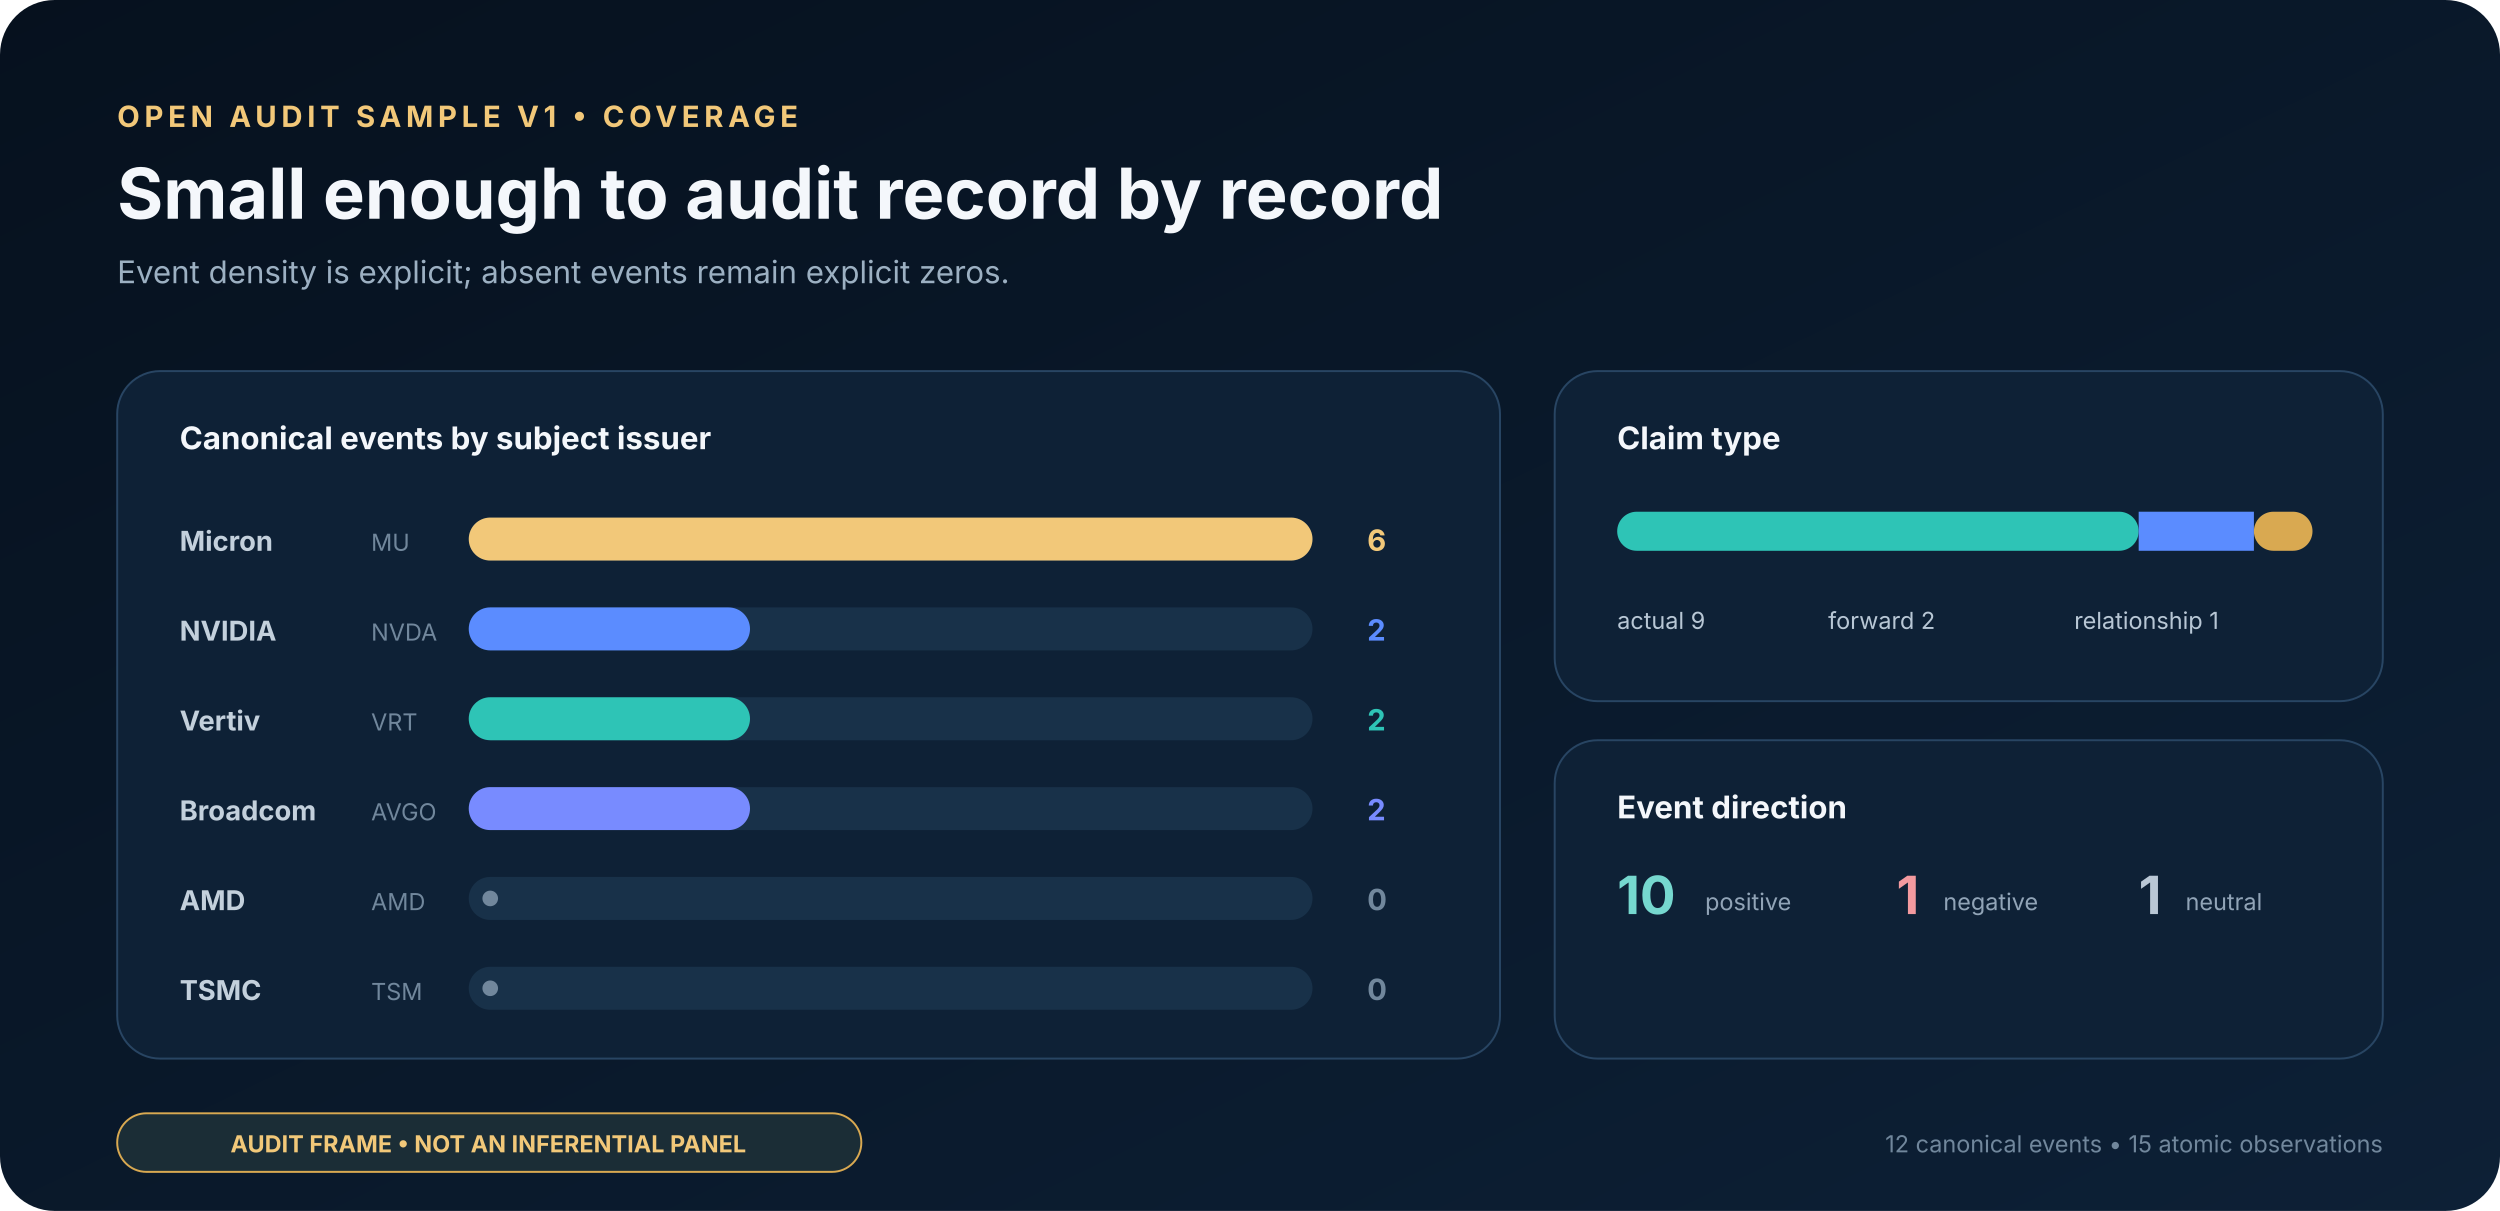
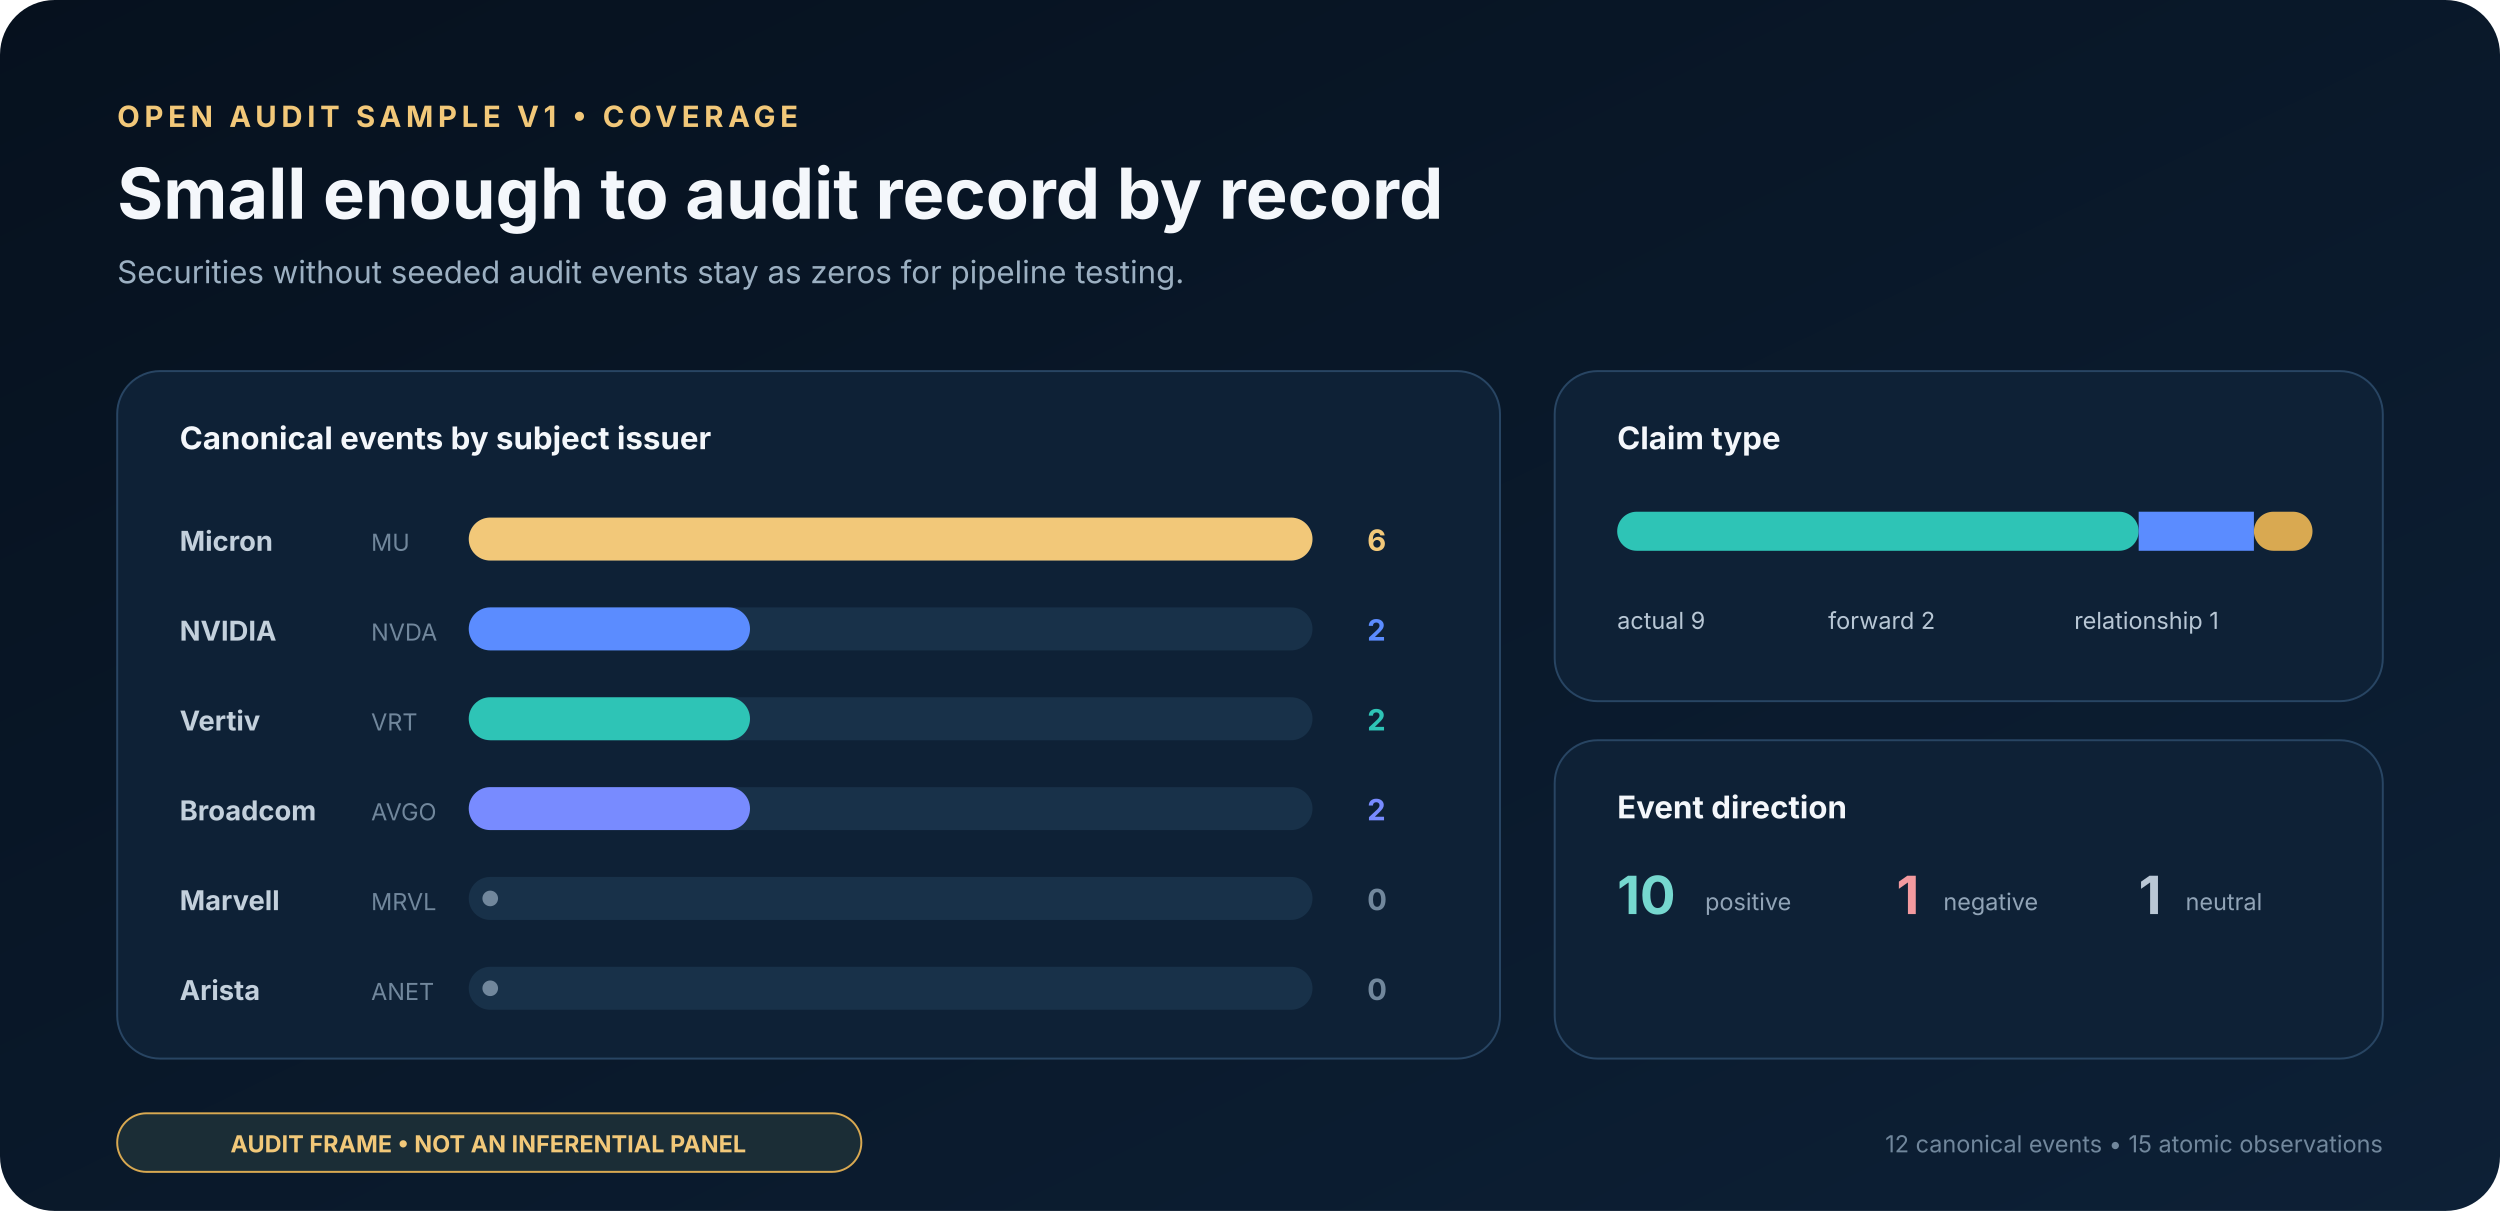
<svg xmlns="http://www.w3.org/2000/svg" width="1280" height="620" viewBox="0 0 1280 620" role="img" aria-labelledby="title desc">
  <defs>
    <linearGradient id="bg" x1="0" y1="0" x2="1" y2="1">
      <stop stop-color="#06111e" />
      <stop offset="1" stop-color="#0d2036" />
    </linearGradient>
    <filter id="sh">
      <feDropShadow dx="0" dy="7" stdDeviation="9" flood-color="#000814" flood-opacity=".45" />
    </filter>
  </defs>
  <rect width="1280" height="620" rx="28" fill="url(#bg)" />
  <text x="60" y="65" fill="#f2c879" font-family="Inter,ui-sans-serif,system-ui,-apple-system,BlinkMacSystemFont,'Segoe UI',sans-serif" font-size="15" font-weight="750" letter-spacing="2.4">OPEN AUDIT SAMPLE V1 • COVERAGE</text>
  <text x="60" y="112" fill="#f4f7fb" font-family="Inter,ui-sans-serif,system-ui,-apple-system,BlinkMacSystemFont,'Segoe UI',sans-serif" font-size="36" font-weight="750">Small enough to audit record by record</text>
-   <text x="60" y="145" fill="#9cb0c2" font-family="Inter,ui-sans-serif,system-ui,-apple-system,BlinkMacSystemFont,'Segoe UI',sans-serif" font-size="16">Event density is explicit; absent events remain explicit zeros.</text>
+   <text x="60" y="145" fill="#9cb0c2" font-family="Inter,ui-sans-serif,system-ui,-apple-system,BlinkMacSystemFont,'Segoe UI',sans-serif" font-size="16">Securities without seeded audit events stay as zeros for pipeline testing.</text>
  <rect x="60" y="190" width="708" height="352" rx="22" fill="#0e2136" stroke="#284563" />
  <text x="92" y="230" fill="#f4f7fb" font-family="Inter,ui-sans-serif,system-ui,-apple-system,BlinkMacSystemFont,'Segoe UI',sans-serif" font-size="16" font-weight="750">Canonical events by subject issuer</text>
  <text x="92" y="282" fill="#c3d0dc" font-family="Inter,ui-sans-serif,system-ui,-apple-system,BlinkMacSystemFont,'Segoe UI',sans-serif" font-size="14" font-weight="650">Micron</text>
  <text x="190" y="282" fill="#71879c" font-family="Inter,ui-sans-serif,system-ui,-apple-system,BlinkMacSystemFont,'Segoe UI',sans-serif" font-size="12">MU</text>
  <rect x="240" y="265" width="432" height="22" rx="11" fill="#183149" />
  <rect x="240" y="265" width="432" height="22" rx="11" fill="#f2c879" />
  <text x="700" y="282" fill="#f2c879" font-family="Inter,ui-sans-serif,system-ui,-apple-system,BlinkMacSystemFont,'Segoe UI',sans-serif" font-size="15" font-weight="750">6</text>
  <text x="92" y="328" fill="#c3d0dc" font-family="Inter,ui-sans-serif,system-ui,-apple-system,BlinkMacSystemFont,'Segoe UI',sans-serif" font-size="14" font-weight="650">NVIDIA</text>
  <text x="190" y="328" fill="#71879c" font-family="Inter,ui-sans-serif,system-ui,-apple-system,BlinkMacSystemFont,'Segoe UI',sans-serif" font-size="12">NVDA</text>
  <rect x="240" y="311" width="432" height="22" rx="11" fill="#183149" />
  <rect x="240" y="311" width="144" height="22" rx="11" fill="#5b8cff" />
  <text x="700" y="328" fill="#5b8cff" font-family="Inter,ui-sans-serif,system-ui,-apple-system,BlinkMacSystemFont,'Segoe UI',sans-serif" font-size="15" font-weight="750">2</text>
  <text x="92" y="374" fill="#c3d0dc" font-family="Inter,ui-sans-serif,system-ui,-apple-system,BlinkMacSystemFont,'Segoe UI',sans-serif" font-size="14" font-weight="650">Vertiv</text>
  <text x="190" y="374" fill="#71879c" font-family="Inter,ui-sans-serif,system-ui,-apple-system,BlinkMacSystemFont,'Segoe UI',sans-serif" font-size="12">VRT</text>
  <rect x="240" y="357" width="432" height="22" rx="11" fill="#183149" />
  <rect x="240" y="357" width="144" height="22" rx="11" fill="#2ec4b6" />
  <text x="700" y="374" fill="#2ec4b6" font-family="Inter,ui-sans-serif,system-ui,-apple-system,BlinkMacSystemFont,'Segoe UI',sans-serif" font-size="15" font-weight="750">2</text>
  <text x="92" y="420" fill="#c3d0dc" font-family="Inter,ui-sans-serif,system-ui,-apple-system,BlinkMacSystemFont,'Segoe UI',sans-serif" font-size="14" font-weight="650">Broadcom</text>
  <text x="190" y="420" fill="#71879c" font-family="Inter,ui-sans-serif,system-ui,-apple-system,BlinkMacSystemFont,'Segoe UI',sans-serif" font-size="12">AVGO</text>
  <rect x="240" y="403" width="432" height="22" rx="11" fill="#183149" />
  <rect x="240" y="403" width="144" height="22" rx="11" fill="#788bff" />
  <text x="700" y="420" fill="#788bff" font-family="Inter,ui-sans-serif,system-ui,-apple-system,BlinkMacSystemFont,'Segoe UI',sans-serif" font-size="15" font-weight="750">2</text>
-   <text x="92" y="466" fill="#c3d0dc" font-family="Inter,ui-sans-serif,system-ui,-apple-system,BlinkMacSystemFont,'Segoe UI',sans-serif" font-size="14" font-weight="650">AMD</text>
-   <text x="190" y="466" fill="#71879c" font-family="Inter,ui-sans-serif,system-ui,-apple-system,BlinkMacSystemFont,'Segoe UI',sans-serif" font-size="12">AMD</text>
+   <text x="92" y="466" fill="#c3d0dc" font-family="Inter,ui-sans-serif,system-ui,-apple-system,BlinkMacSystemFont,'Segoe UI',sans-serif" font-size="14" font-weight="650">Marvell</text>
+   <text x="190" y="466" fill="#71879c" font-family="Inter,ui-sans-serif,system-ui,-apple-system,BlinkMacSystemFont,'Segoe UI',sans-serif" font-size="12">MRVL</text>
  <rect x="240" y="449" width="432" height="22" rx="11" fill="#183149" />
  <circle cx="251" cy="460" r="4" fill="#71879c" />
  <text x="700" y="466" fill="#71879c" font-family="Inter,ui-sans-serif,system-ui,-apple-system,BlinkMacSystemFont,'Segoe UI',sans-serif" font-size="15" font-weight="750">0</text>
-   <text x="92" y="512" fill="#c3d0dc" font-family="Inter,ui-sans-serif,system-ui,-apple-system,BlinkMacSystemFont,'Segoe UI',sans-serif" font-size="14" font-weight="650">TSMC</text>
-   <text x="190" y="512" fill="#71879c" font-family="Inter,ui-sans-serif,system-ui,-apple-system,BlinkMacSystemFont,'Segoe UI',sans-serif" font-size="12">TSM</text>
+   <text x="92" y="512" fill="#c3d0dc" font-family="Inter,ui-sans-serif,system-ui,-apple-system,BlinkMacSystemFont,'Segoe UI',sans-serif" font-size="14" font-weight="650">Arista</text>
+   <text x="190" y="512" fill="#71879c" font-family="Inter,ui-sans-serif,system-ui,-apple-system,BlinkMacSystemFont,'Segoe UI',sans-serif" font-size="12">ANET</text>
  <rect x="240" y="495" width="432" height="22" rx="11" fill="#183149" />
  <circle cx="251" cy="506" r="4" fill="#71879c" />
  <text x="700" y="512" fill="#71879c" font-family="Inter,ui-sans-serif,system-ui,-apple-system,BlinkMacSystemFont,'Segoe UI',sans-serif" font-size="15" font-weight="750">0</text>
  <rect x="796" y="190" width="424" height="169" rx="22" fill="#0e2136" stroke="#284563" />
  <text x="828" y="230" fill="#f4f7fb" font-family="Inter,ui-sans-serif,system-ui,-apple-system,BlinkMacSystemFont,'Segoe UI',sans-serif" font-size="16" font-weight="750">Claim type</text>
  <rect x="828" y="262" width="267" height="20" rx="10" fill="#2ec4b6" />
  <rect x="1095" y="262" width="59" height="20" fill="#5b8cff" />
  <rect x="1154" y="262" width="30" height="20" rx="10" fill="#d9a951" />
  <text x="828" y="322" fill="#b8c7d5" font-family="Inter,ui-sans-serif,system-ui,-apple-system,BlinkMacSystemFont,'Segoe UI',sans-serif" font-size="12">actual 9</text>
  <text x="936" y="322" fill="#b8c7d5" font-family="Inter,ui-sans-serif,system-ui,-apple-system,BlinkMacSystemFont,'Segoe UI',sans-serif" font-size="12">forward 2</text>
  <text x="1062" y="322" fill="#b8c7d5" font-family="Inter,ui-sans-serif,system-ui,-apple-system,BlinkMacSystemFont,'Segoe UI',sans-serif" font-size="12">relationship 1</text>
  <rect x="796" y="379" width="424" height="163" rx="22" fill="#0e2136" stroke="#284563" />
  <text x="828" y="419" fill="#f4f7fb" font-family="Inter,ui-sans-serif,system-ui,-apple-system,BlinkMacSystemFont,'Segoe UI',sans-serif" font-size="16" font-weight="750">Event direction</text>
  <text x="828" y="468" fill="#76d8cf" font-family="Inter,ui-sans-serif,system-ui,-apple-system,BlinkMacSystemFont,'Segoe UI',sans-serif" font-size="27" font-weight="750">10</text>
  <text x="873" y="466" fill="#91a4b7" font-family="Inter,ui-sans-serif,system-ui,-apple-system,BlinkMacSystemFont,'Segoe UI',sans-serif" font-size="12">positive</text>
  <text x="971" y="468" fill="#f39a9f" font-family="Inter,ui-sans-serif,system-ui,-apple-system,BlinkMacSystemFont,'Segoe UI',sans-serif" font-size="27" font-weight="750">1</text>
  <text x="995" y="466" fill="#91a4b7" font-family="Inter,ui-sans-serif,system-ui,-apple-system,BlinkMacSystemFont,'Segoe UI',sans-serif" font-size="12">negative</text>
  <text x="1095" y="468" fill="#b9c7d5" font-family="Inter,ui-sans-serif,system-ui,-apple-system,BlinkMacSystemFont,'Segoe UI',sans-serif" font-size="27" font-weight="750">1</text>
  <text x="1119" y="466" fill="#91a4b7" font-family="Inter,ui-sans-serif,system-ui,-apple-system,BlinkMacSystemFont,'Segoe UI',sans-serif" font-size="12">neutral</text>
  <rect x="60" y="570" width="381" height="30" rx="15" fill="#1b2d36" stroke="#d9a951" />
  <text x="250" y="590" text-anchor="middle" fill="#f2c879" font-family="Inter,ui-sans-serif,system-ui,-apple-system,BlinkMacSystemFont,'Segoe UI',sans-serif" font-size="12" font-weight="750">AUDIT FRAME • NOT AN INFERENTIAL PANEL</text>
  <text x="1220" y="590" text-anchor="end" fill="#71879c" font-family="Inter,ui-sans-serif,system-ui,-apple-system,BlinkMacSystemFont,'Segoe UI',sans-serif" font-size="12">12 canonical events • 15 atomic observations</text>
</svg>
